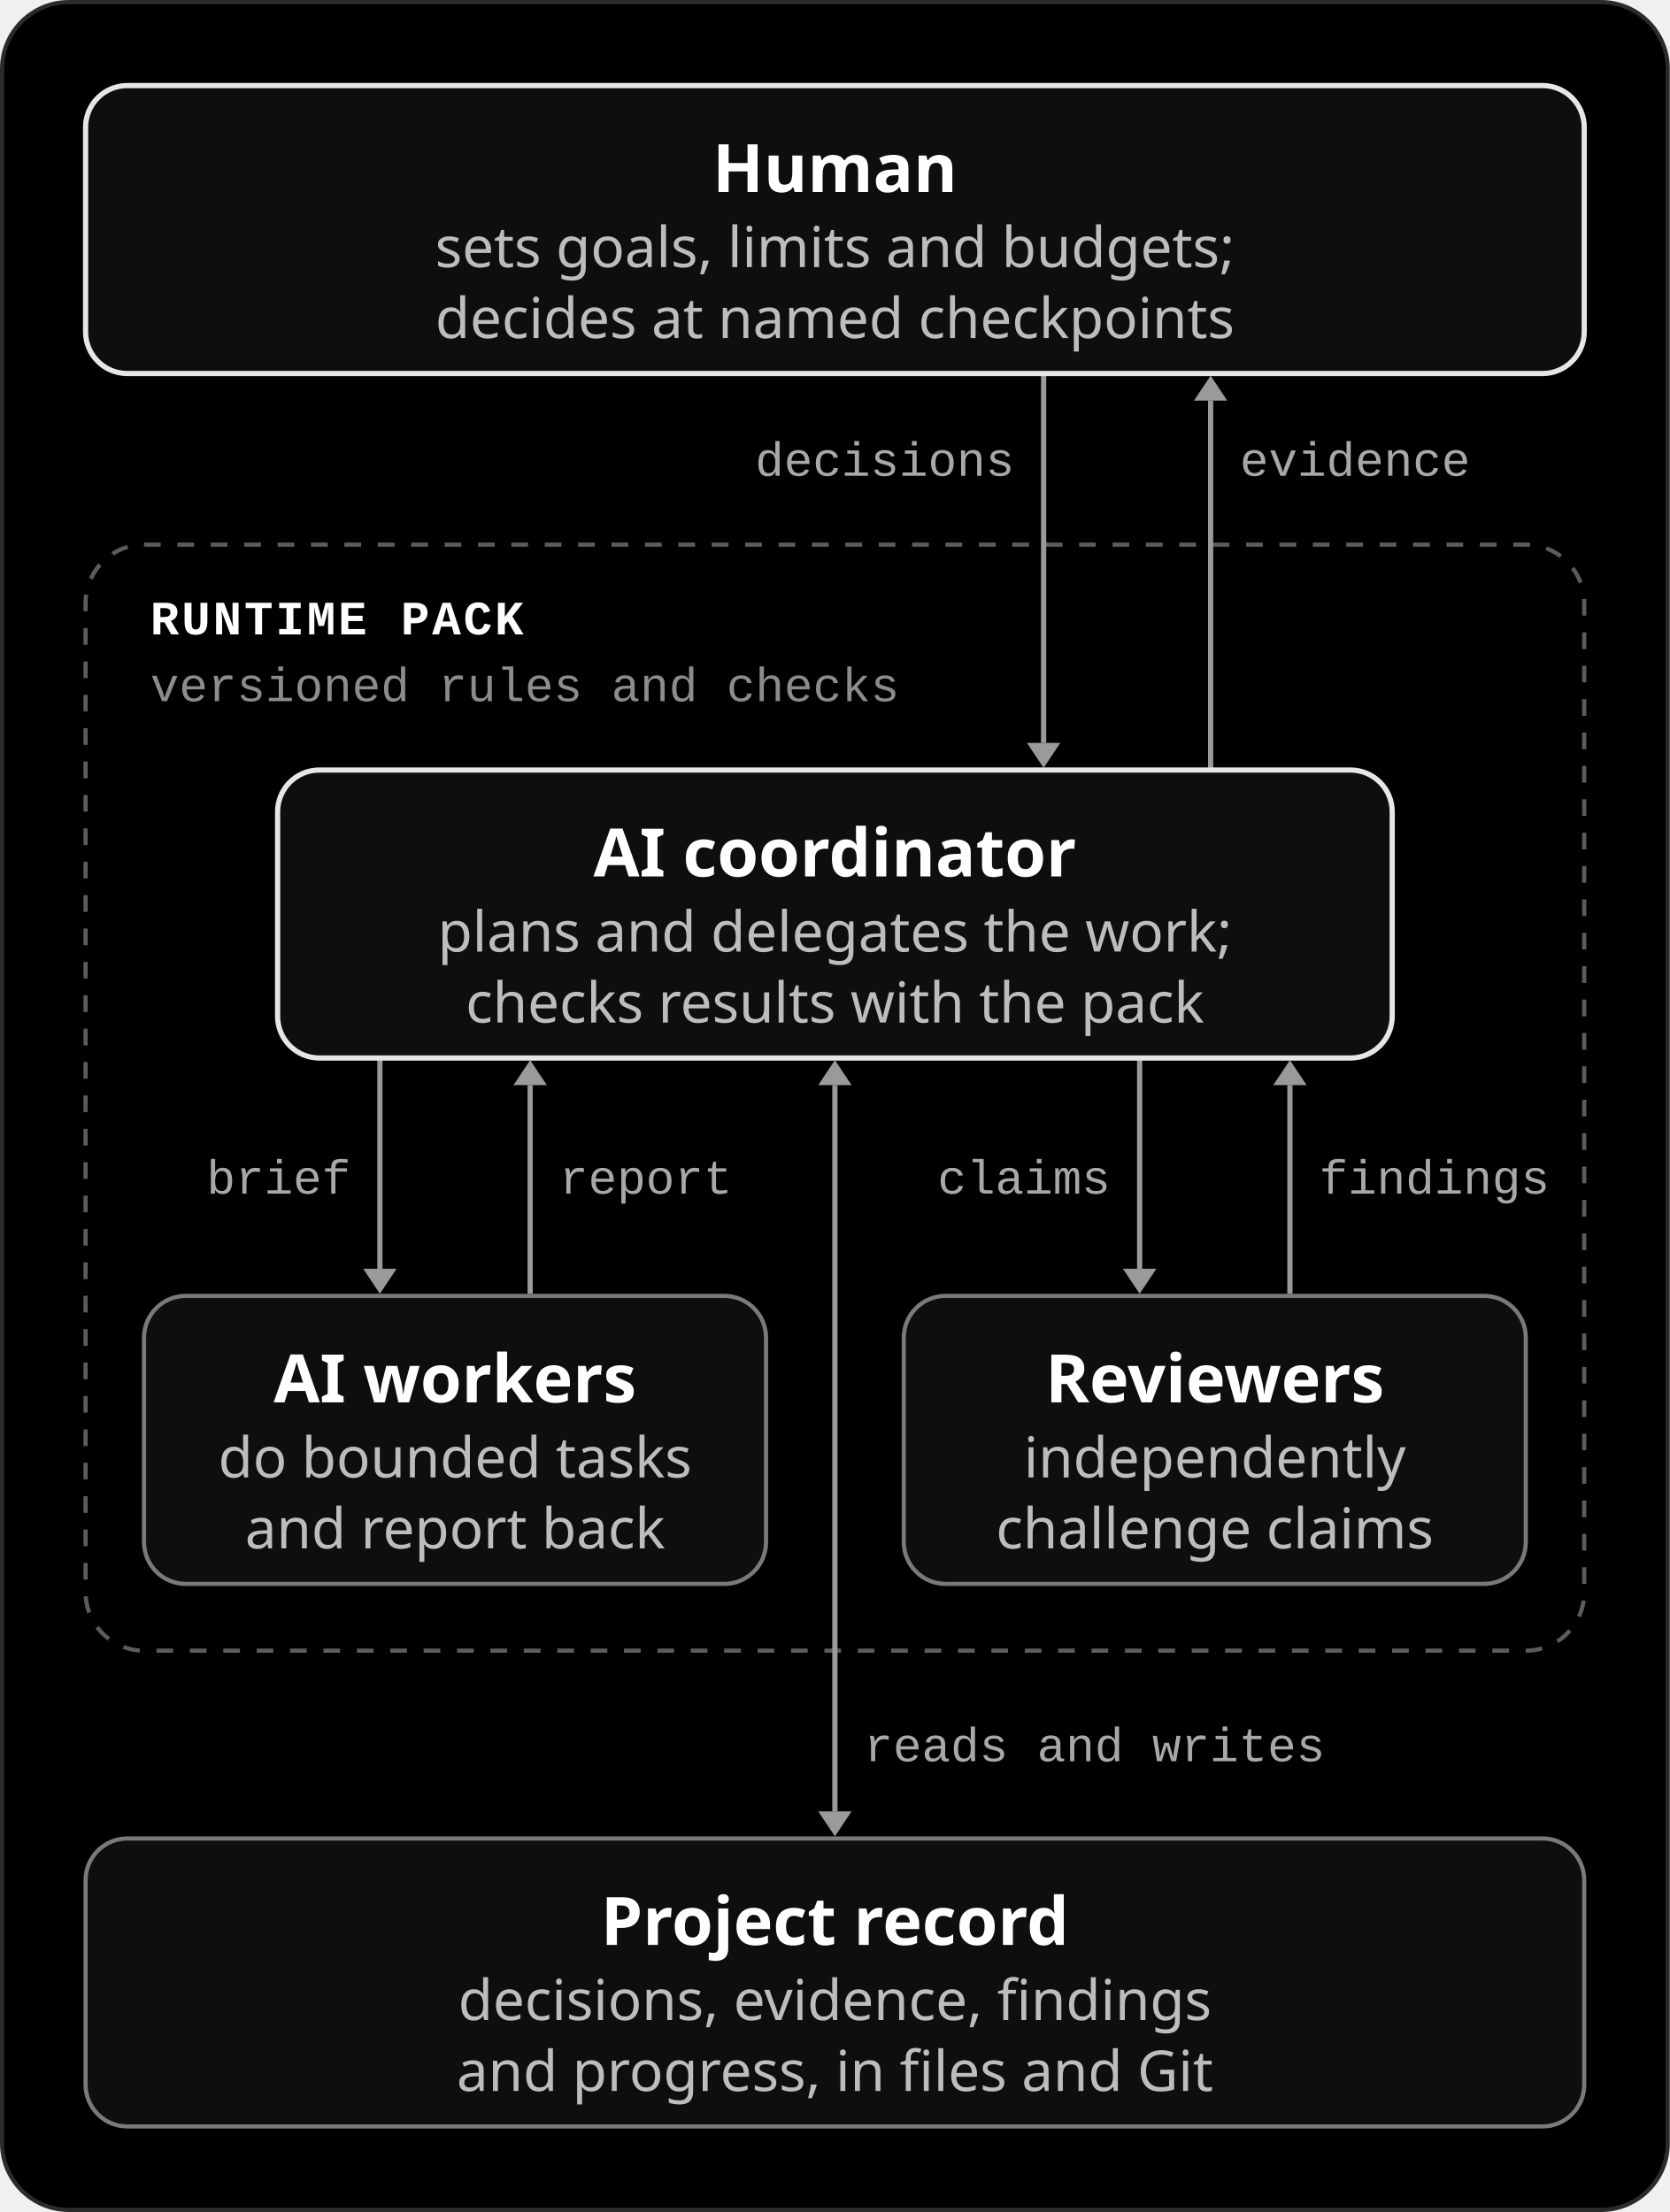
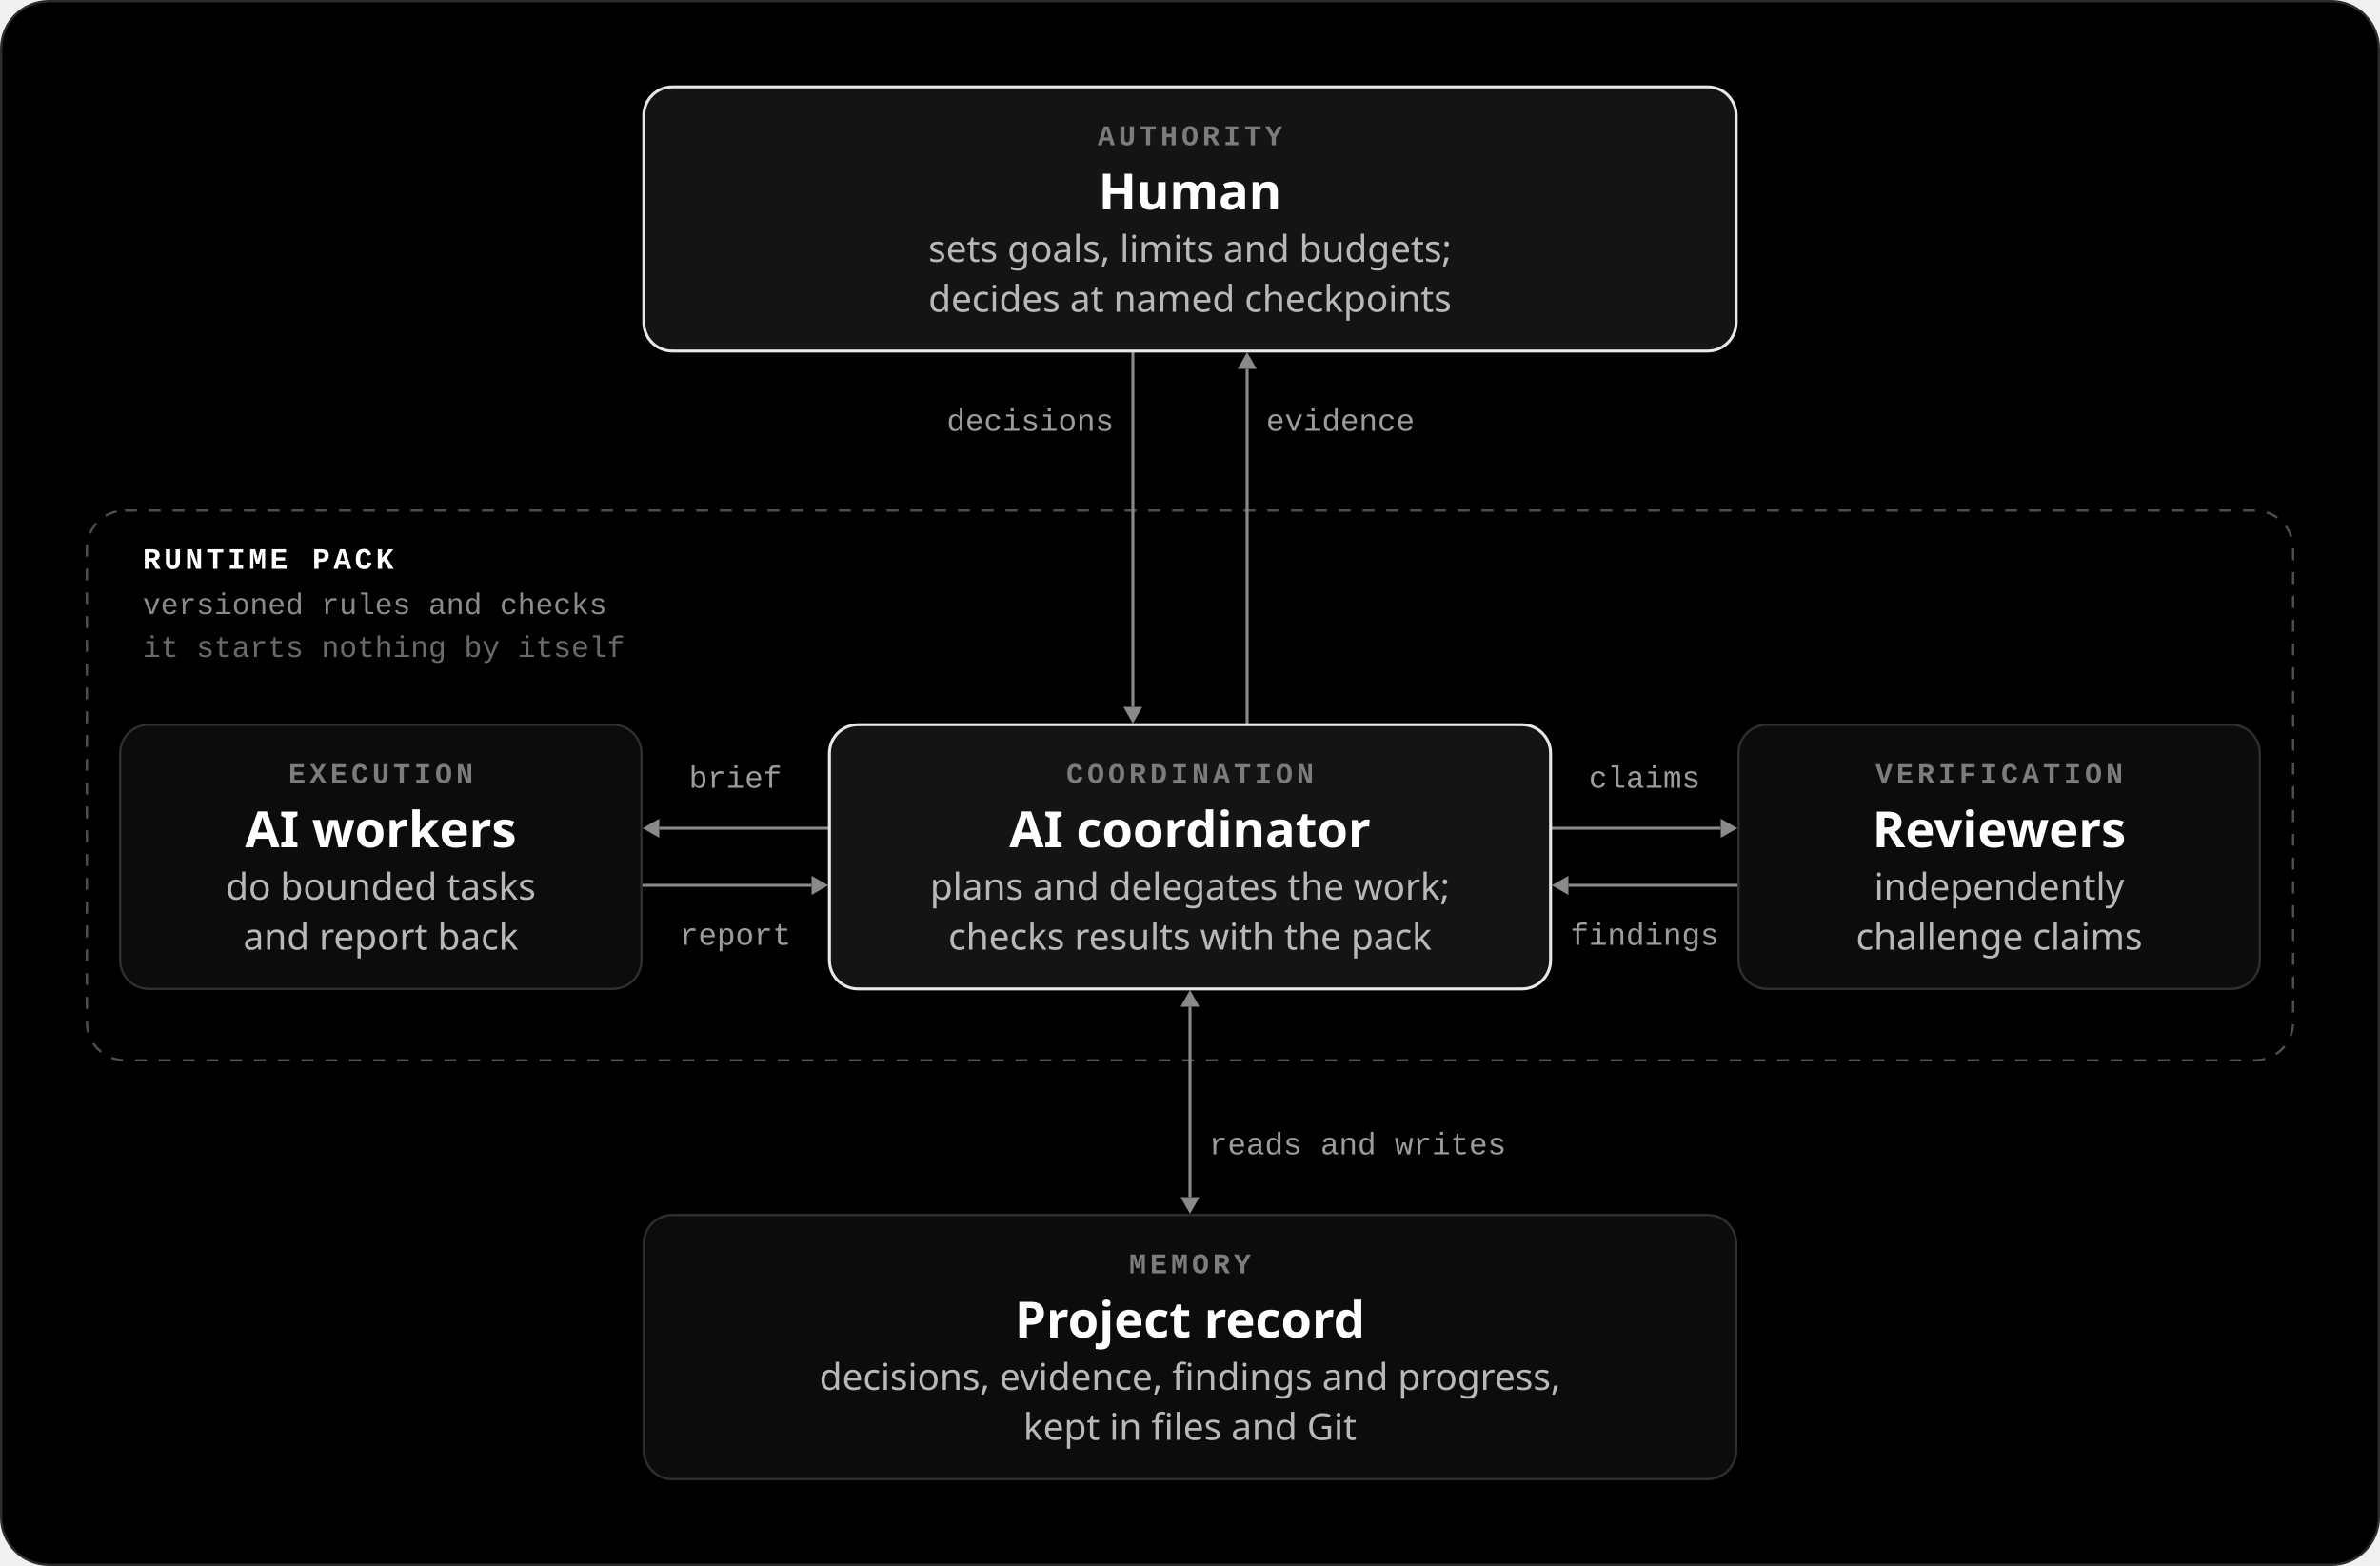
- <svg xmlns="http://www.w3.org/2000/svg" width="440" height="583" viewBox="0 0 400 530" role="img" aria-labelledby="title desc">
-   <rect x="0.5" y="0.5" width="399" height="529" rx="16" fill="#000000" stroke="#2b2b2b" stroke-width="1" />
-   <rect x="20.5" y="130.5" width="359" height="265" rx="14" fill="none" stroke="#5c5c5c" stroke-width="1" stroke-dasharray="4 4" />
-   <text x="36" y="152" font-family="ui-monospace, SFMono-Regular, 'SF Mono', Menlo, Consolas, 'Liberation Mono', monospace" font-size="11.5" fill="#ffffff" font-weight="600" letter-spacing="0.6">RUNTIME PACK</text>
-   <text x="36" y="168" font-family="ui-monospace, SFMono-Regular, 'SF Mono', Menlo, Consolas, 'Liberation Mono', monospace" font-size="11.5" fill="#8c8c8c">versioned rules and checks</text>
-   <path d="M250.0 90 V178" fill="none" stroke="#9a9a9a" stroke-width="1.25" />
-   <path d="M246.0 178 L250.0 184 L254.0 178 Z" fill="#9a9a9a" />
-   <text x="243.0" y="114.0" font-family="ui-monospace, SFMono-Regular, 'SF Mono', Menlo, Consolas, 'Liberation Mono', monospace" font-size="11.5" fill="#a8a8a8" text-anchor="end">decisions</text>
-   <path d="M290.0 184 V96" fill="none" stroke="#9a9a9a" stroke-width="1.25" />
-   <path d="M286.0 96 L290.0 90 L294.0 96 Z" fill="#9a9a9a" />
-   <text x="297.0" y="114.0" font-family="ui-monospace, SFMono-Regular, 'SF Mono', Menlo, Consolas, 'Liberation Mono', monospace" font-size="11.5" fill="#a8a8a8">evidence</text>
-   <path d="M91.0 254 V304" fill="none" stroke="#9a9a9a" stroke-width="1.25" />
-   <path d="M87.0 304 L91.0 310 L95.0 304 Z" fill="#9a9a9a" />
-   <text x="84.0" y="286.0" font-family="ui-monospace, SFMono-Regular, 'SF Mono', Menlo, Consolas, 'Liberation Mono', monospace" font-size="11.5" fill="#a8a8a8" text-anchor="end">brief</text>
-   <path d="M127.0 310 V260" fill="none" stroke="#9a9a9a" stroke-width="1.25" />
-   <path d="M123.0 260 L127.0 254 L131.0 260 Z" fill="#9a9a9a" />
-   <text x="134.0" y="286.0" font-family="ui-monospace, SFMono-Regular, 'SF Mono', Menlo, Consolas, 'Liberation Mono', monospace" font-size="11.5" fill="#a8a8a8">report</text>
-   <path d="M273.0 254 V304" fill="none" stroke="#9a9a9a" stroke-width="1.25" />
-   <path d="M269.0 304 L273.0 310 L277.0 304 Z" fill="#9a9a9a" />
-   <text x="266.0" y="286.0" font-family="ui-monospace, SFMono-Regular, 'SF Mono', Menlo, Consolas, 'Liberation Mono', monospace" font-size="11.5" fill="#a8a8a8" text-anchor="end">claims</text>
-   <path d="M309.0 310 V260" fill="none" stroke="#9a9a9a" stroke-width="1.25" />
-   <path d="M305.0 260 L309.0 254 L313.0 260 Z" fill="#9a9a9a" />
-   <text x="316.0" y="286.0" font-family="ui-monospace, SFMono-Regular, 'SF Mono', Menlo, Consolas, 'Liberation Mono', monospace" font-size="11.5" fill="#a8a8a8">findings</text>
-   <path d="M200.0 260 V434" fill="none" stroke="#9a9a9a" stroke-width="1.25" />
-   <path d="M196.0 260 L200.0 254 L204.0 260 Z" fill="#9a9a9a" />
-   <path d="M196.0 434 L200.0 440 L204.0 434 Z" fill="#9a9a9a" />
-   <text x="207.0" y="422.0" font-family="ui-monospace, SFMono-Regular, 'SF Mono', Menlo, Consolas, 'Liberation Mono', monospace" font-size="11.5" fill="#a8a8a8">reads and writes</text>
-   <rect x="20.5" y="20.5" width="359" height="69" rx="10" fill="#0e0e0e" stroke="#e6e6e6" stroke-width="1.25" />
-   <text x="200.0" y="46" font-family="-apple-system, BlinkMacSystemFont, 'Segoe UI', 'Noto Sans', Helvetica, Arial, sans-serif" font-size="16" fill="#ffffff" font-weight="600" text-anchor="middle">Human</text>
-   <text x="200.0" y="64" font-family="-apple-system, BlinkMacSystemFont, 'Segoe UI', 'Noto Sans', Helvetica, Arial, sans-serif" font-size="13.5" fill="#bdbdbd" text-anchor="middle">sets goals, limits and budgets;</text>
-   <text x="200.0" y="81" font-family="-apple-system, BlinkMacSystemFont, 'Segoe UI', 'Noto Sans', Helvetica, Arial, sans-serif" font-size="13.5" fill="#bdbdbd" text-anchor="middle">decides at named checkpoints</text>
-   <rect x="66.5" y="184.5" width="267" height="69" rx="10" fill="#0e0e0e" stroke="#e6e6e6" stroke-width="1.25" />
-   <text x="200.0" y="210" font-family="-apple-system, BlinkMacSystemFont, 'Segoe UI', 'Noto Sans', Helvetica, Arial, sans-serif" font-size="16" fill="#ffffff" font-weight="600" text-anchor="middle">AI coordinator</text>
-   <text x="200.0" y="228" font-family="-apple-system, BlinkMacSystemFont, 'Segoe UI', 'Noto Sans', Helvetica, Arial, sans-serif" font-size="13.5" fill="#bdbdbd" text-anchor="middle">plans and delegates the work;</text>
-   <text x="200.0" y="245" font-family="-apple-system, BlinkMacSystemFont, 'Segoe UI', 'Noto Sans', Helvetica, Arial, sans-serif" font-size="13.5" fill="#bdbdbd" text-anchor="middle">checks results with the pack</text>
-   <rect x="34.5" y="310.5" width="149" height="69" rx="10" fill="#0e0e0e" stroke="#7a7a7a" stroke-width="1" />
-   <text x="109.0" y="336" font-family="-apple-system, BlinkMacSystemFont, 'Segoe UI', 'Noto Sans', Helvetica, Arial, sans-serif" font-size="16" fill="#ffffff" font-weight="600" text-anchor="middle">AI workers</text>
-   <text x="109.0" y="354" font-family="-apple-system, BlinkMacSystemFont, 'Segoe UI', 'Noto Sans', Helvetica, Arial, sans-serif" font-size="13.5" fill="#bdbdbd" text-anchor="middle">do bounded tasks</text>
-   <text x="109.0" y="371" font-family="-apple-system, BlinkMacSystemFont, 'Segoe UI', 'Noto Sans', Helvetica, Arial, sans-serif" font-size="13.5" fill="#bdbdbd" text-anchor="middle">and report back</text>
-   <rect x="216.5" y="310.5" width="149" height="69" rx="10" fill="#0e0e0e" stroke="#7a7a7a" stroke-width="1" />
-   <text x="291.0" y="336" font-family="-apple-system, BlinkMacSystemFont, 'Segoe UI', 'Noto Sans', Helvetica, Arial, sans-serif" font-size="16" fill="#ffffff" font-weight="600" text-anchor="middle">Reviewers</text>
-   <text x="291.0" y="354" font-family="-apple-system, BlinkMacSystemFont, 'Segoe UI', 'Noto Sans', Helvetica, Arial, sans-serif" font-size="13.5" fill="#bdbdbd" text-anchor="middle">independently</text>
-   <text x="291.0" y="371" font-family="-apple-system, BlinkMacSystemFont, 'Segoe UI', 'Noto Sans', Helvetica, Arial, sans-serif" font-size="13.5" fill="#bdbdbd" text-anchor="middle">challenge claims</text>
-   <rect x="20.5" y="440.5" width="359" height="69" rx="10" fill="#0e0e0e" stroke="#7a7a7a" stroke-width="1" />
-   <text x="200.0" y="466" font-family="-apple-system, BlinkMacSystemFont, 'Segoe UI', 'Noto Sans', Helvetica, Arial, sans-serif" font-size="16" fill="#ffffff" font-weight="600" text-anchor="middle">Project record</text>
-   <text x="200.0" y="484" font-family="-apple-system, BlinkMacSystemFont, 'Segoe UI', 'Noto Sans', Helvetica, Arial, sans-serif" font-size="13.5" fill="#bdbdbd" text-anchor="middle">decisions, evidence, findings</text>
-   <text x="200.0" y="501" font-family="-apple-system, BlinkMacSystemFont, 'Segoe UI', 'Noto Sans', Helvetica, Arial, sans-serif" font-size="13.5" fill="#bdbdbd" text-anchor="middle">and progress, in files and Git</text>
+ <svg xmlns="http://www.w3.org/2000/svg" width="1000" height="658" viewBox="0 0 1000 658" role="img" aria-labelledby="title desc">
+   <rect x="0.5" y="0.5" width="999" height="657" rx="20" fill="#000000" stroke="#2b2b2b" stroke-width="1" />
+   <rect x="36.5" y="214.5" width="927" height="231" rx="16" fill="none" stroke="#4d4d4d" stroke-width="1" stroke-dasharray="5 5" />
+   <text x="60" y="239" font-family="ui-monospace, SFMono-Regular, 'SF Mono', Menlo, Consolas, 'Liberation Mono', monospace" font-size="12.5" fill="#ffffff" font-weight="600" letter-spacing="1.4">RUNTIME PACK</text>
+   <text x="60" y="258" font-family="ui-monospace, SFMono-Regular, 'SF Mono', Menlo, Consolas, 'Liberation Mono', monospace" font-size="12.5" fill="#8a8a8a">versioned rules and checks</text>
+   <text x="60" y="276" font-family="ui-monospace, SFMono-Regular, 'SF Mono', Menlo, Consolas, 'Liberation Mono', monospace" font-size="12.5" fill="#6a6a6a">it starts nothing by itself</text>
+   <path d="M476 148 V297" fill="none" stroke="#8a8a8a" stroke-width="1.25" />
+   <path d="M472 297 L476 304 L480 297 Z" fill="#8a8a8a" stroke="none" stroke-width="1" />
+   <text x="468" y="181" font-family="ui-monospace, SFMono-Regular, 'SF Mono', Menlo, Consolas, 'Liberation Mono', monospace" font-size="13" fill="#9c9c9c" text-anchor="end">decisions</text>
+   <path d="M524 304 V155" fill="none" stroke="#8a8a8a" stroke-width="1.25" />
+   <path d="M520 155 L524 148 L528 155 Z" fill="#8a8a8a" stroke="none" stroke-width="1" />
+   <text x="532" y="181" font-family="ui-monospace, SFMono-Regular, 'SF Mono', Menlo, Consolas, 'Liberation Mono', monospace" font-size="13" fill="#9c9c9c">evidence</text>
+   <path d="M348 348 H277" fill="none" stroke="#8a8a8a" stroke-width="1.25" />
+   <path d="M277 344 L270 348 L277 352 Z" fill="#8a8a8a" stroke="none" stroke-width="1" />
+   <path d="M270 372 H341" fill="none" stroke="#8a8a8a" stroke-width="1.25" />
+   <path d="M341 368 L348 372 L341 376 Z" fill="#8a8a8a" stroke="none" stroke-width="1" />
+   <path d="M652 348 H723" fill="none" stroke="#8a8a8a" stroke-width="1.25" />
+   <path d="M723 344 L730 348 L723 352 Z" fill="#8a8a8a" stroke="none" stroke-width="1" />
+   <path d="M730 372 H659" fill="none" stroke="#8a8a8a" stroke-width="1.25" />
+   <path d="M659 368 L652 372 L659 376 Z" fill="#8a8a8a" stroke="none" stroke-width="1" />
+   <text x="309" y="331" font-family="ui-monospace, SFMono-Regular, 'SF Mono', Menlo, Consolas, 'Liberation Mono', monospace" font-size="13" fill="#9c9c9c" text-anchor="middle">brief</text>
+   <text x="309" y="397" font-family="ui-monospace, SFMono-Regular, 'SF Mono', Menlo, Consolas, 'Liberation Mono', monospace" font-size="13" fill="#9c9c9c" text-anchor="middle">report</text>
+   <text x="691" y="331" font-family="ui-monospace, SFMono-Regular, 'SF Mono', Menlo, Consolas, 'Liberation Mono', monospace" font-size="13" fill="#9c9c9c" text-anchor="middle">claims</text>
+   <text x="691" y="397" font-family="ui-monospace, SFMono-Regular, 'SF Mono', Menlo, Consolas, 'Liberation Mono', monospace" font-size="13" fill="#9c9c9c" text-anchor="middle">findings</text>
+   <path d="M500 423 V503" fill="none" stroke="#8a8a8a" stroke-width="1.25" />
+   <path d="M496 423 L500 416 L504 423 Z" fill="#8a8a8a" stroke="none" stroke-width="1" />
+   <path d="M496 503 L500 510 L504 503 Z" fill="#8a8a8a" stroke="none" stroke-width="1" />
+   <text x="508" y="485" font-family="ui-monospace, SFMono-Regular, 'SF Mono', Menlo, Consolas, 'Liberation Mono', monospace" font-size="13" fill="#9c9c9c">reads and writes</text>
+   <rect x="270.5" y="36.5" width="459" height="111" rx="12" fill="#141414" stroke="#e8e8e8" stroke-width="1.25" />
+   <text x="500" y="61" font-family="ui-monospace, SFMono-Regular, 'SF Mono', Menlo, Consolas, 'Liberation Mono', monospace" font-size="12" fill="#7c7c7c" font-weight="600" text-anchor="middle" letter-spacing="1.6">AUTHORITY</text>
+   <text x="500" y="88" font-family="-apple-system, BlinkMacSystemFont, 'Segoe UI', 'Noto Sans', Helvetica, Arial, sans-serif" font-size="21" fill="#ffffff" font-weight="600" text-anchor="middle">Human</text>
+   <text x="500" y="110" font-family="-apple-system, BlinkMacSystemFont, 'Segoe UI', 'Noto Sans', Helvetica, Arial, sans-serif" font-size="15.5" fill="#b8b8b8" text-anchor="middle">sets goals, limits and budgets;</text>
+   <text x="500" y="131" font-family="-apple-system, BlinkMacSystemFont, 'Segoe UI', 'Noto Sans', Helvetica, Arial, sans-serif" font-size="15.5" fill="#b8b8b8" text-anchor="middle">decides at named checkpoints</text>
+   <rect x="348.5" y="304.5" width="303" height="111" rx="12" fill="#141414" stroke="#e8e8e8" stroke-width="1.25" />
+   <text x="500" y="329" font-family="ui-monospace, SFMono-Regular, 'SF Mono', Menlo, Consolas, 'Liberation Mono', monospace" font-size="12" fill="#7c7c7c" font-weight="600" text-anchor="middle" letter-spacing="1.6">COORDINATION</text>
+   <text x="500" y="356" font-family="-apple-system, BlinkMacSystemFont, 'Segoe UI', 'Noto Sans', Helvetica, Arial, sans-serif" font-size="21" fill="#ffffff" font-weight="600" text-anchor="middle">AI coordinator</text>
+   <text x="500" y="378" font-family="-apple-system, BlinkMacSystemFont, 'Segoe UI', 'Noto Sans', Helvetica, Arial, sans-serif" font-size="15.5" fill="#b8b8b8" text-anchor="middle">plans and delegates the work;</text>
+   <text x="500" y="399" font-family="-apple-system, BlinkMacSystemFont, 'Segoe UI', 'Noto Sans', Helvetica, Arial, sans-serif" font-size="15.5" fill="#b8b8b8" text-anchor="middle">checks results with the pack</text>
+   <rect x="50.5" y="304.5" width="219" height="111" rx="12" fill="#0c0c0c" stroke="#2e2e2e" stroke-width="1" />
+   <text x="160" y="329" font-family="ui-monospace, SFMono-Regular, 'SF Mono', Menlo, Consolas, 'Liberation Mono', monospace" font-size="12" fill="#7c7c7c" font-weight="600" text-anchor="middle" letter-spacing="1.6">EXECUTION</text>
+   <text x="160" y="356" font-family="-apple-system, BlinkMacSystemFont, 'Segoe UI', 'Noto Sans', Helvetica, Arial, sans-serif" font-size="21" fill="#ffffff" font-weight="600" text-anchor="middle">AI workers</text>
+   <text x="160" y="378" font-family="-apple-system, BlinkMacSystemFont, 'Segoe UI', 'Noto Sans', Helvetica, Arial, sans-serif" font-size="15.5" fill="#b8b8b8" text-anchor="middle">do bounded tasks</text>
+   <text x="160" y="399" font-family="-apple-system, BlinkMacSystemFont, 'Segoe UI', 'Noto Sans', Helvetica, Arial, sans-serif" font-size="15.5" fill="#b8b8b8" text-anchor="middle">and report back</text>
+   <rect x="730.5" y="304.5" width="219" height="111" rx="12" fill="#0c0c0c" stroke="#2e2e2e" stroke-width="1" />
+   <text x="840" y="329" font-family="ui-monospace, SFMono-Regular, 'SF Mono', Menlo, Consolas, 'Liberation Mono', monospace" font-size="12" fill="#7c7c7c" font-weight="600" text-anchor="middle" letter-spacing="1.6">VERIFICATION</text>
+   <text x="840" y="356" font-family="-apple-system, BlinkMacSystemFont, 'Segoe UI', 'Noto Sans', Helvetica, Arial, sans-serif" font-size="21" fill="#ffffff" font-weight="600" text-anchor="middle">Reviewers</text>
+   <text x="840" y="378" font-family="-apple-system, BlinkMacSystemFont, 'Segoe UI', 'Noto Sans', Helvetica, Arial, sans-serif" font-size="15.5" fill="#b8b8b8" text-anchor="middle">independently</text>
+   <text x="840" y="399" font-family="-apple-system, BlinkMacSystemFont, 'Segoe UI', 'Noto Sans', Helvetica, Arial, sans-serif" font-size="15.5" fill="#b8b8b8" text-anchor="middle">challenge claims</text>
+   <rect x="270.5" y="510.5" width="459" height="111" rx="12" fill="#0c0c0c" stroke="#2e2e2e" stroke-width="1" />
+   <text x="500" y="535" font-family="ui-monospace, SFMono-Regular, 'SF Mono', Menlo, Consolas, 'Liberation Mono', monospace" font-size="12" fill="#7c7c7c" font-weight="600" text-anchor="middle" letter-spacing="1.6">MEMORY</text>
+   <text x="500" y="562" font-family="-apple-system, BlinkMacSystemFont, 'Segoe UI', 'Noto Sans', Helvetica, Arial, sans-serif" font-size="21" fill="#ffffff" font-weight="600" text-anchor="middle">Project record</text>
+   <text x="500" y="584" font-family="-apple-system, BlinkMacSystemFont, 'Segoe UI', 'Noto Sans', Helvetica, Arial, sans-serif" font-size="15.5" fill="#b8b8b8" text-anchor="middle">decisions, evidence, findings and progress,</text>
+   <text x="500" y="605" font-family="-apple-system, BlinkMacSystemFont, 'Segoe UI', 'Noto Sans', Helvetica, Arial, sans-serif" font-size="15.5" fill="#b8b8b8" text-anchor="middle">kept in files and Git</text>
</svg>
